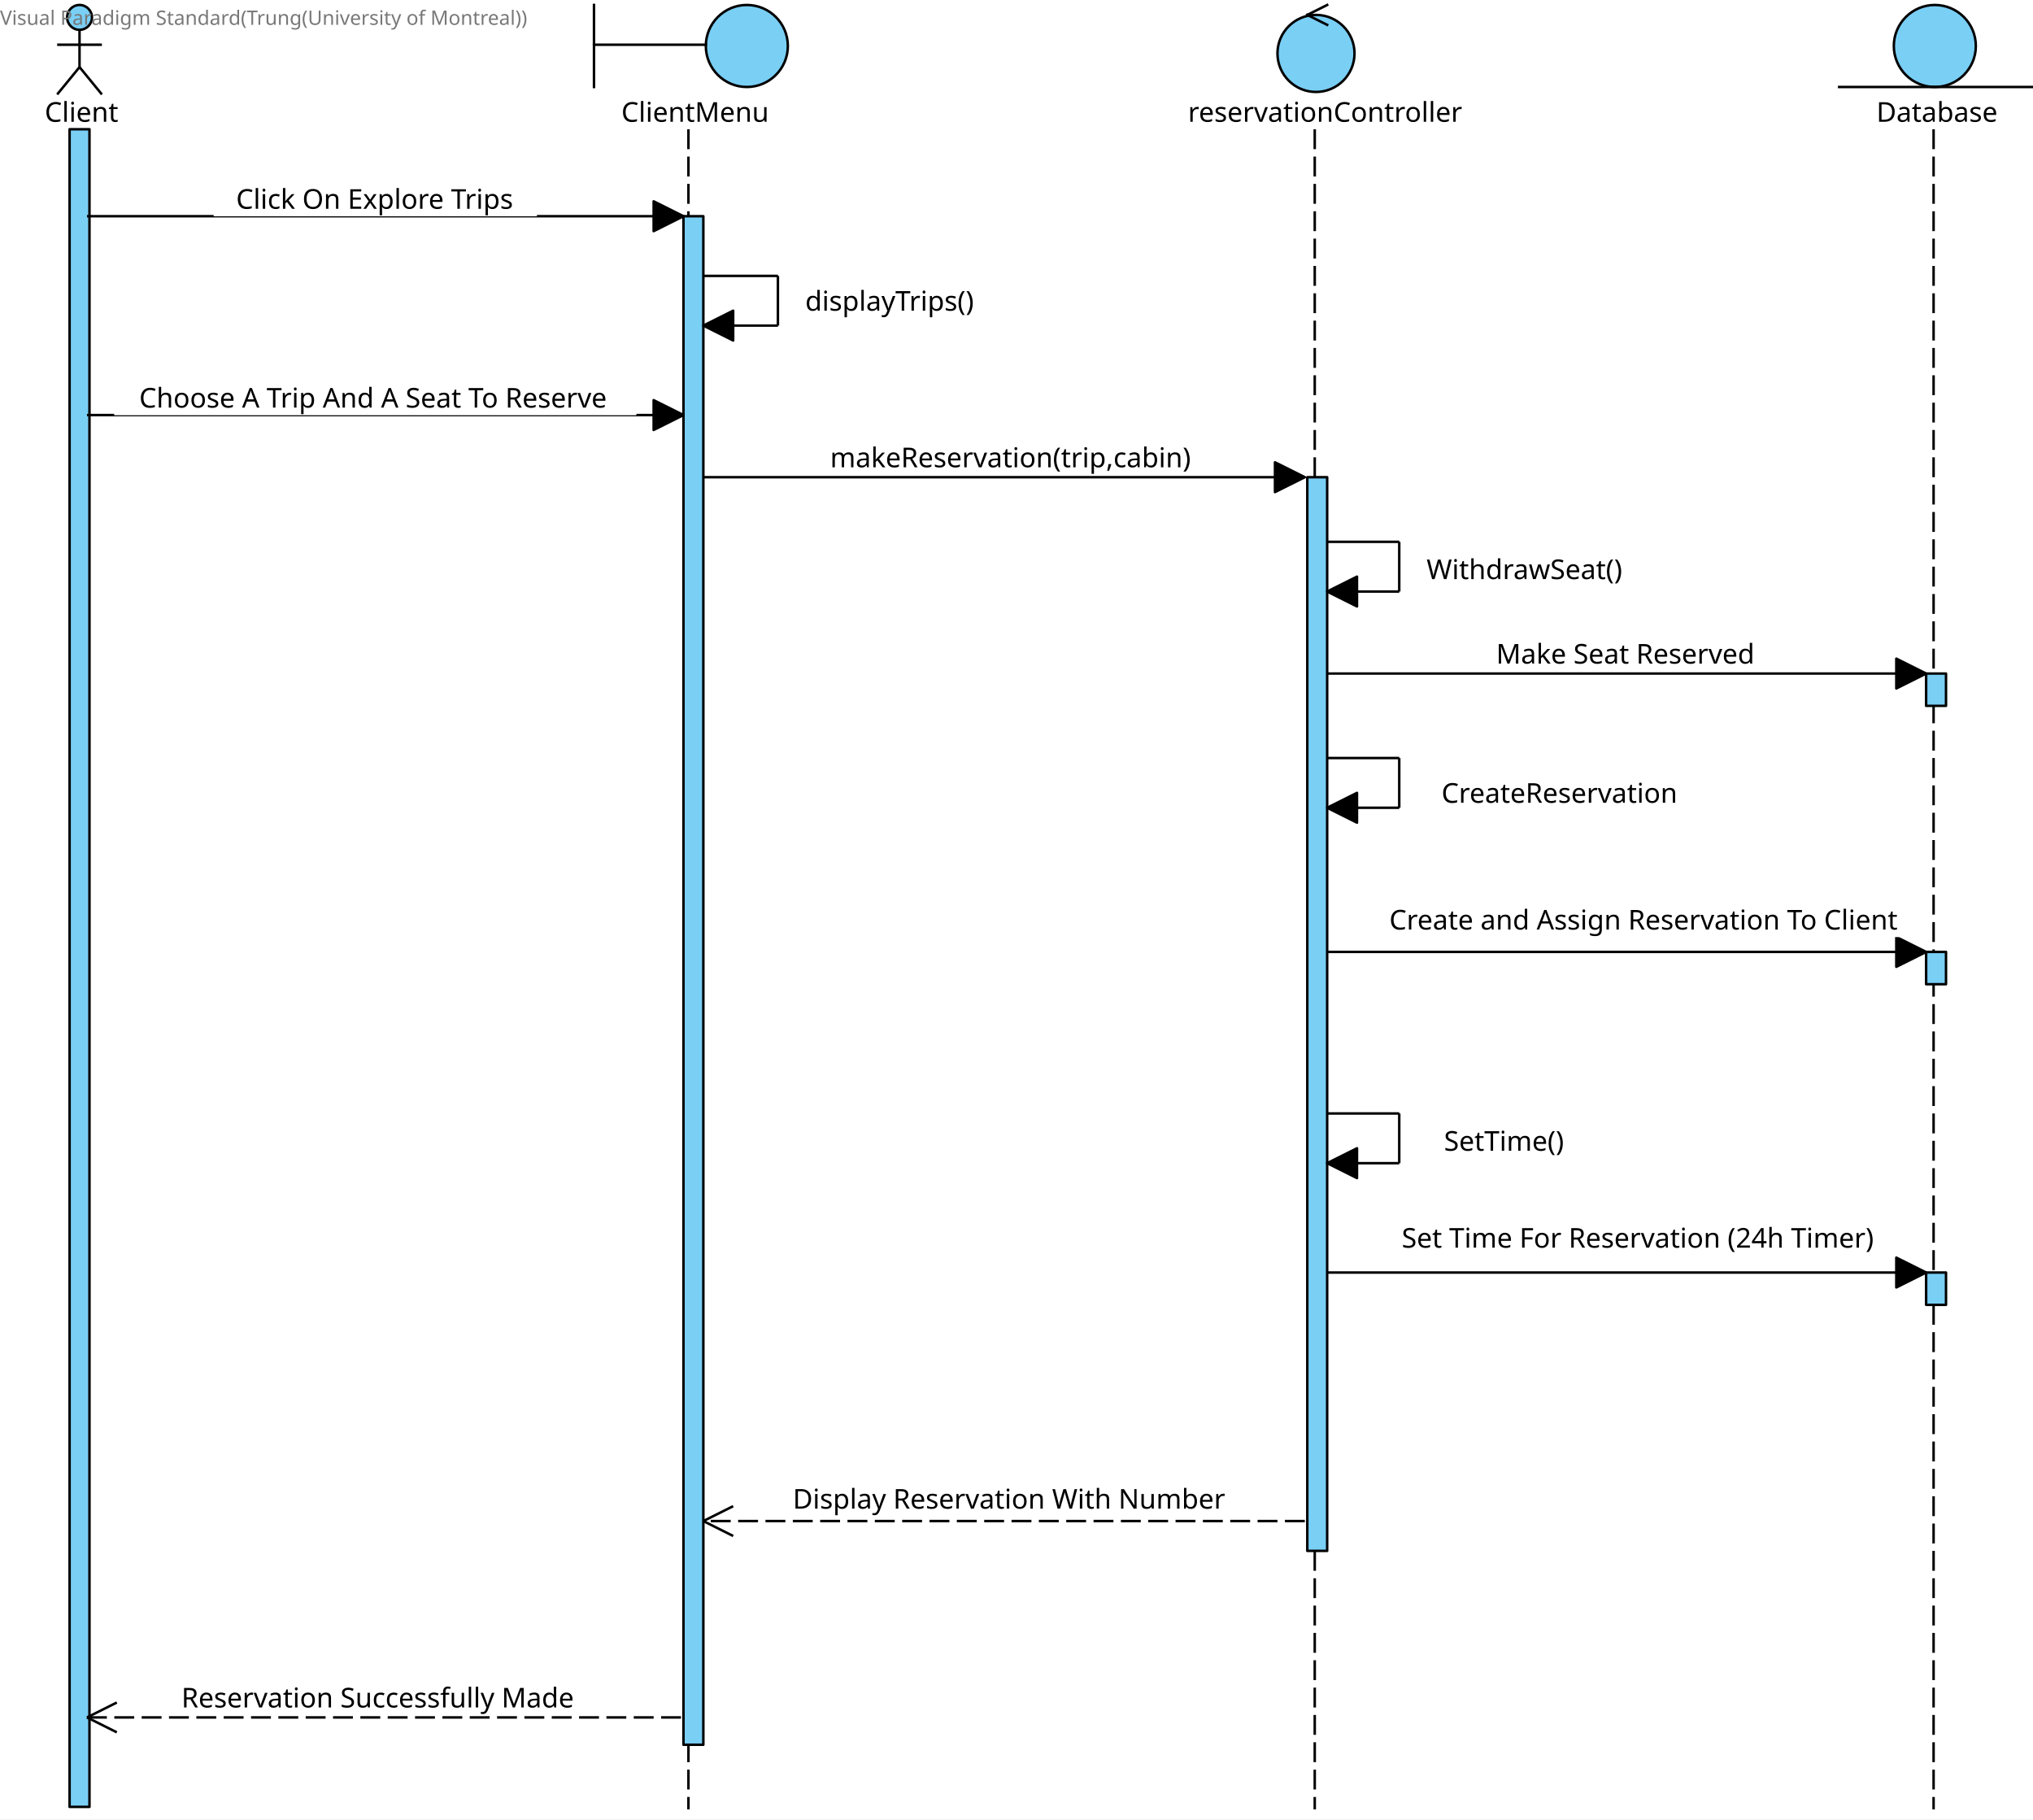
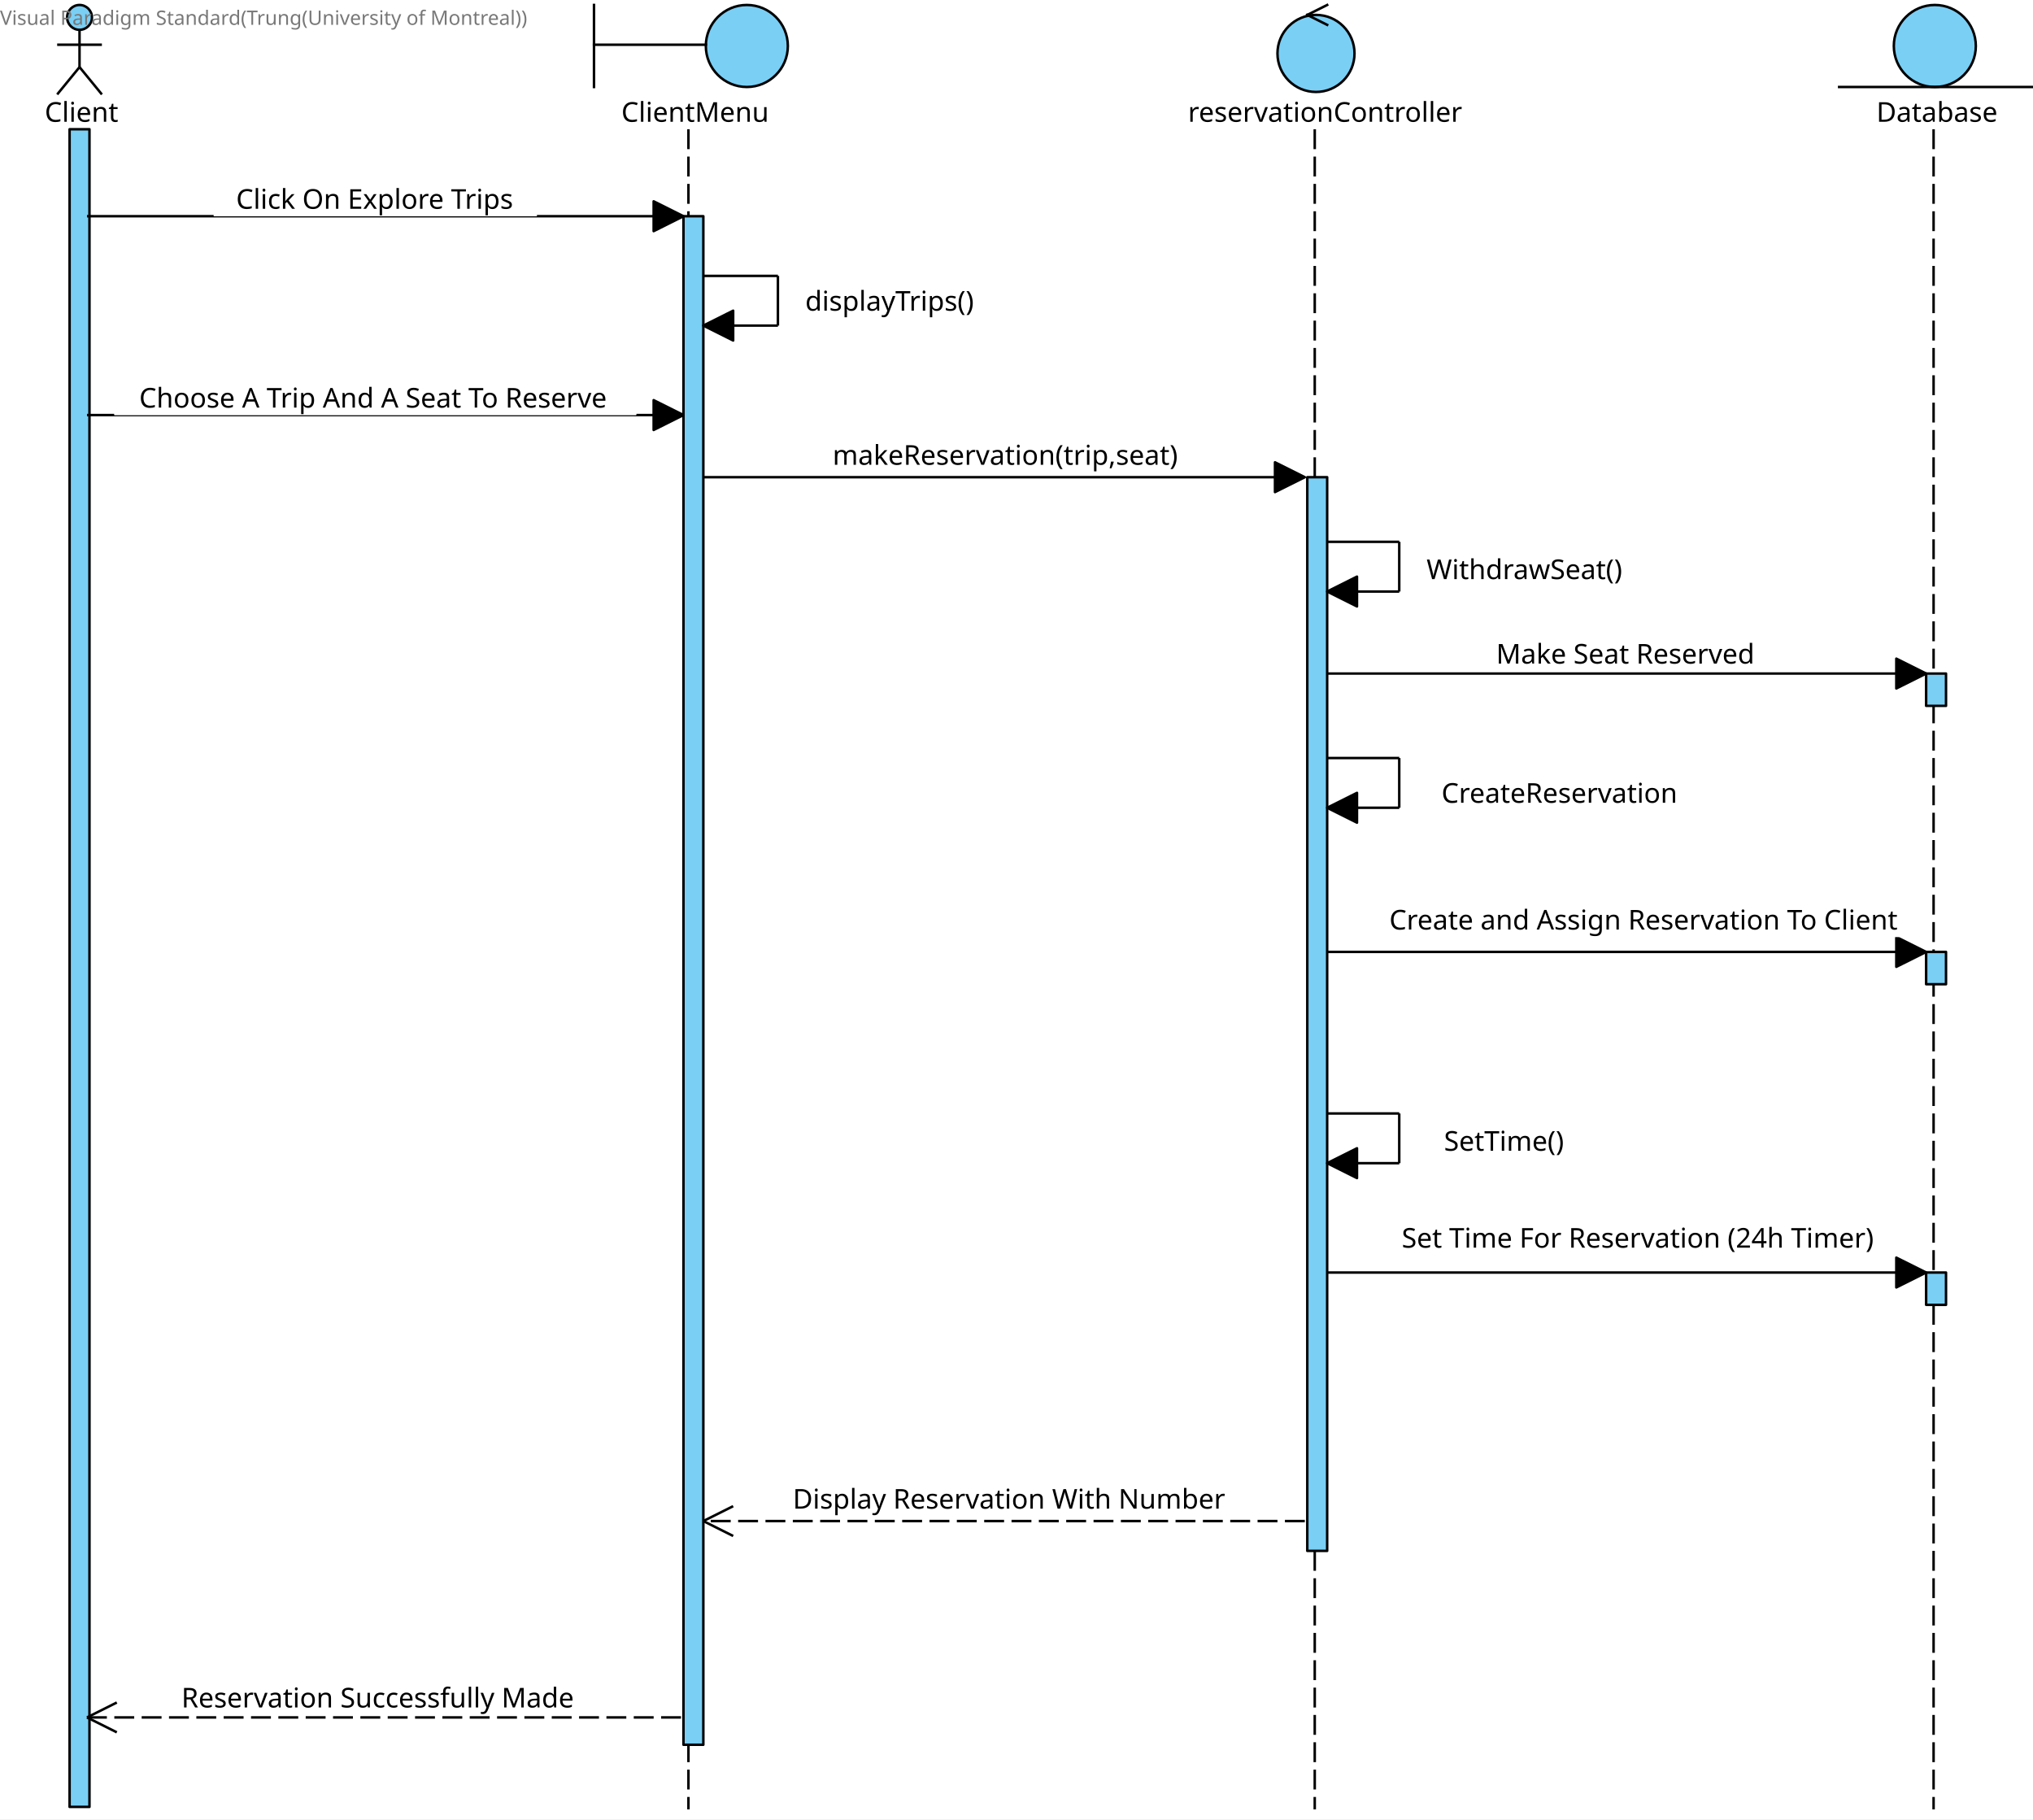
<svg xmlns="http://www.w3.org/2000/svg" fill-opacity="0" color-rendering="auto" color-interpolation="auto" text-rendering="auto" stroke="rgb(0,0,0)" stroke-linecap="square" width="818" stroke-miterlimit="10" shape-rendering="auto" stroke-opacity="0" fill="rgb(0,0,0)" stroke-dasharray="none" font-weight="normal" stroke-width="1" height="732" font-family="'Dialog'" font-style="normal" stroke-linejoin="miter" font-size="12px" stroke-dashoffset="0" image-rendering="auto">
  <defs id="genericDefs" />
  <g>
    <defs id="defs1">
      <clipPath clipPathUnits="userSpaceOnUse" id="clipPath1">
        <path d="M-7 -7 L71 -7 L71 737 L-7 737 L-7 -7 Z" />
      </clipPath>
      <clipPath clipPathUnits="userSpaceOnUse" id="clipPath2">
        <path d="M-7 -7 L87 -7 L87 737 L-7 737 L-7 -7 Z" />
      </clipPath>
      <clipPath clipPathUnits="userSpaceOnUse" id="clipPath3">
        <path d="M-7 -7 L81 -7 L81 737 L-7 737 L-7 -7 Z" />
      </clipPath>
      <clipPath clipPathUnits="userSpaceOnUse" id="clipPath4">
        <path d="M-7 -7 L19 -7 L19 626 L-7 626 L-7 -7 Z" />
      </clipPath>
      <clipPath clipPathUnits="userSpaceOnUse" id="clipPath5">
        <path d="M-7 -7 L19 -7 L19 443 L-7 443 L-7 -7 Z" />
      </clipPath>
      <clipPath clipPathUnits="userSpaceOnUse" id="clipPath6">
        <path d="M-7 -7 L19 -7 L19 24 L-7 24 L-7 -7 Z" />
      </clipPath>
      <clipPath clipPathUnits="userSpaceOnUse" id="clipPath7">
        <path d="M-49 -15 L98 -15 L98 30 L-49 30 L-49 -15 Z" />
      </clipPath>
      <clipPath clipPathUnits="userSpaceOnUse" id="clipPath8">
        <path d="M-66 -15 L132 -15 L132 30 L-66 30 L-66 -15 Z" />
      </clipPath>
      <clipPath clipPathUnits="userSpaceOnUse" id="clipPath9">
        <path d="M-112 -15 L224 -15 L224 30 L-112 30 L-112 -15 Z" />
      </clipPath>
      <clipPath clipPathUnits="userSpaceOnUse" id="clipPath10">
        <path d="M-57 -15 L114 -15 L114 30 L-57 30 L-57 -15 Z" />
      </clipPath>
      <clipPath clipPathUnits="userSpaceOnUse" id="clipPath11">
        <path d="M0 0 L334 0 L334 94 L0 94 L0 0 Z" />
      </clipPath>
      <clipPath clipPathUnits="userSpaceOnUse" id="clipPath12">
        <path d="M226 30 L226 45 L96 45 L96 30 ZM0 0 L0 94 L334 94 L334 86 L324 86 L324 71 L334 71 L334 0 L321 0 L321 10 L255 10 L255 0 L67 0 L67 10 L18 10 L18 0 Z" />
      </clipPath>
      <clipPath clipPathUnits="userSpaceOnUse" id="clipPath13">
        <path d="M0 0 L124 0 L124 114 L0 114 L0 0 Z" />
      </clipPath>
      <clipPath clipPathUnits="userSpaceOnUse" id="clipPath14">
-         <path d="M0 0 L0 87 L18 87 L18 102 L0 102 L0 114 L86 114 L86 111 L124 111 L124 63 L76 63 L76 48 L124 48 L124 0 Z" />
+         <path d="M0 0 L0 87 L18 87 L18 102 L0 102 L0 114 L87 114 L87 110 L124 110 L124 63 L76 63 L76 48 L124 48 L124 0 Z" />
      </clipPath>
      <clipPath clipPathUnits="userSpaceOnUse" id="clipPath15">
        <path d="M266 30 L266 45 L56 45 L56 30 ZM0 0 L0 94 L334 94 L334 6 L324 6 L324 0 Z" />
      </clipPath>
      <clipPath clipPathUnits="userSpaceOnUse" id="clipPath16">
        <path d="M0 0 L336 0 L336 94 L0 94 L0 0 Z" />
      </clipPath>
      <clipPath clipPathUnits="userSpaceOnUse" id="clipPath17">
-         <path d="M245 30 L245 45 L86 45 L86 30 ZM0 0 L0 6 L18 6 L18 21 L0 21 L0 94 L336 94 L336 90 L326 90 L326 75 L336 75 L336 0 Z" />
+         <path d="M241 29 L241 44 L87 44 L87 29 ZM0 0 L0 6 L18 6 L18 21 L0 21 L0 94 L336 94 L336 90 L326 90 L326 75 L336 75 L336 0 Z" />
      </clipPath>
      <clipPath clipPathUnits="userSpaceOnUse" id="clipPath18">
        <path d="M0 0 L123 0 L123 114 L0 114 L0 0 Z" />
      </clipPath>
      <clipPath clipPathUnits="userSpaceOnUse" id="clipPath19">
        <path d="M0 0 L0 114 L123 114 L123 98 L103 98 L103 83 L123 83 L123 64 L75 64 L75 49 L123 49 L123 0 Z" />
      </clipPath>
      <clipPath clipPathUnits="userSpaceOnUse" id="clipPath20">
        <path d="M0 0 L335 0 L335 94 L0 94 L0 0 Z" />
      </clipPath>
      <clipPath clipPathUnits="userSpaceOnUse" id="clipPath21">
        <path d="M226 30 L226 45 L103 45 L103 30 ZM0 0 L0 94 L81 94 L81 86 L193 86 L193 94 L335 94 L335 0 L172 0 L172 11 L75 11 L75 0 Z" />
      </clipPath>
      <clipPath clipPathUnits="userSpaceOnUse" id="clipPath22">
        <path d="M0 0 L0 114 L124 114 L124 103 L65 103 L65 88 L124 88 L124 64 L82 64 L82 49 L124 49 L124 0 Z" />
      </clipPath>
      <clipPath clipPathUnits="userSpaceOnUse" id="clipPath23">
        <path d="M272 23 L272 38 L65 38 L65 23 ZM0 0 L0 94 L335 94 L335 0 Z" />
      </clipPath>
      <clipPath clipPathUnits="userSpaceOnUse" id="clipPath24">
        <path d="M0 0 L337 0 L337 94 L0 94 L0 0 Z" />
      </clipPath>
      <clipPath clipPathUnits="userSpaceOnUse" id="clipPath25">
        <path d="M259 28 L259 43 L72 43 L72 28 ZM0 0 L0 94 L337 94 L337 0 Z" />
      </clipPath>
      <clipPath clipPathUnits="userSpaceOnUse" id="clipPath26">
        <path d="M248 30 L248 45 L74 45 L74 30 ZM0 0 L0 94 L334 94 L334 0 Z" />
      </clipPath>
      <clipPath clipPathUnits="userSpaceOnUse" id="clipPath27">
        <path d="M0 0 L0 114 L61 114 L61 102 L123 102 L123 66 L81 66 L81 51 L123 51 L123 10 L103 10 L103 0 Z" />
      </clipPath>
      <clipPath clipPathUnits="userSpaceOnUse" id="clipPath28">
        <path d="M281 24 L281 39 L61 39 L61 24 ZM0 0 L0 94 L335 94 L335 0 Z" />
      </clipPath>
      <clipPath clipPathUnits="userSpaceOnUse" id="clipPath29">
        <path d="M-220 -15 L440 -15 L440 30 L-220 30 L-220 -15 Z" />
      </clipPath>
      <clipPath clipPathUnits="userSpaceOnUse" id="clipPath30">
        <path d="M-174 -15 L348 -15 L348 30 L-174 30 L-174 -15 Z" />
      </clipPath>
      <clipPath clipPathUnits="userSpaceOnUse" id="clipPath31">
        <path d="M-187 -15 L374 -15 L374 30 L-187 30 L-187 -15 Z" />
      </clipPath>
      <clipPath clipPathUnits="userSpaceOnUse" id="clipPath32">
        <path d="M-207 -15 L414 -15 L414 30 L-207 30 L-207 -15 Z" />
      </clipPath>
      <clipPath clipPathUnits="userSpaceOnUse" id="clipPath33">
        <path d="M-70 -15 L140 -15 L140 30 L-70 30 L-70 -15 Z" />
      </clipPath>
      <clipPath clipPathUnits="userSpaceOnUse" id="clipPath34">
        <path d="M-123 -15 L246 -15 L246 30 L-123 30 L-123 -15 Z" />
      </clipPath>
      <clipPath clipPathUnits="userSpaceOnUse" id="clipPath35">
        <path d="M-97 -15 L194 -15 L194 30 L-97 30 L-97 -15 Z" />
      </clipPath>
      <clipPath clipPathUnits="userSpaceOnUse" id="clipPath36">
-         <path d="M-159 -15 L318 -15 L318 30 L-159 30 L-159 -15 Z" />
+         <path d="M-154 -15 L308 -15 L308 30 L-154 30 L-154 -15 Z" />
      </clipPath>
      <clipPath clipPathUnits="userSpaceOnUse" id="clipPath37">
        <path d="M-210 -15 L420 -15 L420 30 L-210 30 L-210 -15 Z" />
      </clipPath>
      <clipPath clipPathUnits="userSpaceOnUse" id="clipPath38">
        <path d="M-88 -15 L176 -15 L176 30 L-88 30 L-88 -15 Z" />
      </clipPath>
      <clipPath clipPathUnits="userSpaceOnUse" id="clipPath39">
        <path d="M-130 -15 L260 -15 L260 30 L-130 30 L-130 -15 Z" />
      </clipPath>
    </defs>
    <g fill="white" text-rendering="geometricPrecision" fill-opacity="1" stroke-opacity="1" stroke="white">
      <rect x="0" width="818" height="732" y="0" stroke="none" />
    </g>
    <g font-size="11px" transform="translate(2,2)" fill-opacity="1" fill="rgb(122,207,245)" text-rendering="geometricPrecision" image-rendering="optimizeQuality" font-family="sans-serif" stroke="rgb(122,207,245)" stroke-opacity="1">
      <circle r="5" clip-path="url(#clipPath1)" cx="30" cy="5" stroke="none" />
      <rect x="26" width="8" height="675" y="50" clip-path="url(#clipPath1)" stroke="none" />
    </g>
    <g stroke-linecap="butt" font-size="11px" transform="translate(2,2)" fill-opacity="1" fill="black" text-rendering="geometricPrecision" image-rendering="optimizeQuality" font-family="sans-serif" stroke-linejoin="round" stroke="black" stroke-opacity="1" stroke-miterlimit="0">
      <circle fill="none" r="5" clip-path="url(#clipPath1)" cx="30" cy="5" />
      <rect fill="none" x="26" width="8" height="675" y="50" clip-path="url(#clipPath1)" />
      <line y2="25" fill="none" x1="30" clip-path="url(#clipPath1)" x2="30" y1="10" />
      <line y2="36" fill="none" x1="30" clip-path="url(#clipPath1)" x2="21" y1="25" />
      <line y2="36" fill="none" x1="30" clip-path="url(#clipPath1)" x2="39" y1="25" />
      <line y2="16" fill="none" x1="21" clip-path="url(#clipPath1)" x2="39" y1="16" />
    </g>
    <g font-size="11px" transform="translate(240,2)" fill-opacity="1" fill="rgb(122,207,245)" text-rendering="geometricPrecision" image-rendering="optimizeQuality" font-family="sans-serif" stroke="rgb(122,207,245)" stroke-opacity="1">
      <circle r="16.5" clip-path="url(#clipPath2)" cx="60.5" cy="16.5" stroke="none" />
      <line clip-path="url(#clipPath2)" fill="none" x1="-1" x2="-1" y1="0" y2="33" stroke="black" />
      <line clip-path="url(#clipPath2)" fill="none" x1="-1" x2="44" y1="16" y2="16" stroke="black" />
      <circle fill="none" r="16.5" clip-path="url(#clipPath2)" cx="60.5" cy="16.5" stroke="black" />
    </g>
    <g fill-opacity="1" text-rendering="geometricPrecision" stroke="black" stroke-linecap="butt" transform="translate(240,2)" stroke-miterlimit="0" stroke-opacity="1" fill="black" stroke-dasharray="8,3" font-family="sans-serif" stroke-linejoin="bevel" font-size="11px" image-rendering="optimizeQuality">
      <line y2="726" fill="none" x1="37" clip-path="url(#clipPath2)" x2="37" y1="50" />
    </g>
    <g font-size="11px" transform="translate(495,2)" fill-opacity="1" fill="rgb(122,207,245)" text-rendering="geometricPrecision" image-rendering="optimizeQuality" font-family="sans-serif" stroke="rgb(122,207,245)" stroke-opacity="1">
      <circle r="15.5" clip-path="url(#clipPath3)" cx="34.5" cy="19.5" stroke="none" />
      <circle fill="none" r="15.5" clip-path="url(#clipPath3)" cx="34.5" cy="19.5" stroke="black" />
      <line clip-path="url(#clipPath3)" fill="none" x1="31" x2="39" y1="4" y2="0" stroke="black" />
      <line clip-path="url(#clipPath3)" fill="none" x1="31" x2="39" y1="4" y2="8" stroke="black" />
    </g>
    <g fill-opacity="1" text-rendering="geometricPrecision" stroke="black" stroke-linecap="butt" transform="translate(495,2)" stroke-miterlimit="0" stroke-opacity="1" fill="black" stroke-dasharray="8,3" font-family="sans-serif" stroke-linejoin="bevel" font-size="11px" image-rendering="optimizeQuality">
      <line y2="726" fill="none" x1="34" clip-path="url(#clipPath3)" x2="34" y1="50" />
    </g>
    <g font-size="11px" transform="translate(744,2)" fill-opacity="1" fill="rgb(122,207,245)" text-rendering="geometricPrecision" image-rendering="optimizeQuality" font-family="sans-serif" stroke="rgb(122,207,245)" stroke-opacity="1">
      <circle r="16.5" clip-path="url(#clipPath3)" cx="34.5" cy="16.5" stroke="none" />
      <circle fill="none" r="16.5" clip-path="url(#clipPath3)" cx="34.5" cy="16.5" stroke="black" />
      <line clip-path="url(#clipPath3)" fill="none" x1="-4" x2="74" y1="33" y2="33" stroke="black" />
    </g>
    <g fill-opacity="1" text-rendering="geometricPrecision" stroke="black" stroke-linecap="butt" transform="translate(744,2)" stroke-miterlimit="0" stroke-opacity="1" fill="black" stroke-dasharray="8,3" font-family="sans-serif" stroke-linejoin="bevel" font-size="11px" image-rendering="optimizeQuality">
      <line y2="726" fill="none" x1="34" clip-path="url(#clipPath3)" x2="34" y1="50" />
    </g>
    <g font-size="11px" transform="translate(275,87)" fill-opacity="1" fill="rgb(122,207,245)" text-rendering="geometricPrecision" image-rendering="optimizeQuality" font-family="sans-serif" stroke="rgb(122,207,245)" stroke-opacity="1">
      <rect x="0" width="8" height="615" y="0" clip-path="url(#clipPath4)" stroke="none" />
    </g>
    <g stroke-linecap="butt" font-size="11px" transform="translate(275,87)" fill-opacity="1" fill="black" text-rendering="geometricPrecision" image-rendering="optimizeQuality" font-family="sans-serif" stroke-linejoin="round" stroke="black" stroke-opacity="1" stroke-miterlimit="0">
      <rect fill="none" x="0" width="8" height="615" y="0" clip-path="url(#clipPath4)" />
    </g>
    <g font-size="11px" transform="translate(526,192)" fill-opacity="1" fill="rgb(122,207,245)" text-rendering="geometricPrecision" image-rendering="optimizeQuality" font-family="sans-serif" stroke="rgb(122,207,245)" stroke-opacity="1">
      <rect x="0" width="8" height="432" y="0" clip-path="url(#clipPath5)" stroke="none" />
    </g>
    <g stroke-linecap="butt" font-size="11px" transform="translate(526,192)" fill-opacity="1" fill="black" text-rendering="geometricPrecision" image-rendering="optimizeQuality" font-family="sans-serif" stroke-linejoin="round" stroke="black" stroke-opacity="1" stroke-miterlimit="0">
      <rect fill="none" x="0" width="8" height="432" y="0" clip-path="url(#clipPath5)" />
    </g>
    <g font-size="11px" transform="translate(775,271)" fill-opacity="1" fill="rgb(122,207,245)" text-rendering="geometricPrecision" image-rendering="optimizeQuality" font-family="sans-serif" stroke="rgb(122,207,245)" stroke-opacity="1">
      <rect x="0" width="8" height="13" y="0" clip-path="url(#clipPath6)" stroke="none" />
    </g>
    <g stroke-linecap="butt" font-size="11px" transform="translate(775,271)" fill-opacity="1" fill="black" text-rendering="geometricPrecision" image-rendering="optimizeQuality" font-family="sans-serif" stroke-linejoin="round" stroke="black" stroke-opacity="1" stroke-miterlimit="0">
      <rect fill="none" x="0" width="8" height="13" y="0" clip-path="url(#clipPath6)" />
    </g>
    <g font-size="11px" transform="translate(775,512)" fill-opacity="1" fill="rgb(122,207,245)" text-rendering="geometricPrecision" image-rendering="optimizeQuality" font-family="sans-serif" stroke="rgb(122,207,245)" stroke-opacity="1">
      <rect x="0" width="8" height="13" y="0" clip-path="url(#clipPath6)" stroke="none" />
    </g>
    <g stroke-linecap="butt" font-size="11px" transform="translate(775,512)" fill-opacity="1" fill="black" text-rendering="geometricPrecision" image-rendering="optimizeQuality" font-family="sans-serif" stroke-linejoin="round" stroke="black" stroke-opacity="1" stroke-miterlimit="0">
      <rect fill="none" x="0" width="8" height="13" y="0" clip-path="url(#clipPath6)" />
    </g>
    <g font-size="11px" transform="translate(775,383)" fill-opacity="1" fill="rgb(122,207,245)" text-rendering="geometricPrecision" image-rendering="optimizeQuality" font-family="sans-serif" stroke="rgb(122,207,245)" stroke-opacity="1">
      <rect x="0" width="8" height="13" y="0" clip-path="url(#clipPath6)" stroke="none" />
    </g>
    <g stroke-linecap="butt" font-size="11px" transform="translate(775,383)" fill-opacity="1" fill="black" text-rendering="geometricPrecision" image-rendering="optimizeQuality" font-family="sans-serif" stroke-linejoin="round" stroke="black" stroke-opacity="1" stroke-miterlimit="0">
      <rect fill="none" x="0" width="8" height="13" y="0" clip-path="url(#clipPath6)" />
    </g>
    <g font-size="11px" transform="translate(8,37)" fill-opacity="1" fill="black" text-rendering="geometricPrecision" image-rendering="optimizeQuality" font-family="sans-serif" stroke="black" stroke-opacity="1">
      <text x="10" xml:space="preserve" y="12" clip-path="url(#clipPath7)" stroke="none">Client</text>
    </g>
    <g font-size="11px" transform="translate(245,37)" fill-opacity="1" fill="black" text-rendering="geometricPrecision" image-rendering="optimizeQuality" font-family="sans-serif" stroke="black" stroke-opacity="1">
      <text x="5" xml:space="preserve" y="12" clip-path="url(#clipPath8)" stroke="none">ClientMenu</text>
    </g>
    <g font-size="11px" transform="translate(474,37)" fill-opacity="1" fill="black" text-rendering="geometricPrecision" image-rendering="optimizeQuality" font-family="sans-serif" stroke="black" stroke-opacity="1">
      <text x="4" xml:space="preserve" y="12" clip-path="url(#clipPath9)" stroke="none">reservationController</text>
    </g>
    <g font-size="11px" transform="translate(751,37)" fill-opacity="1" fill="black" text-rendering="geometricPrecision" image-rendering="optimizeQuality" font-family="sans-serif" stroke="black" stroke-opacity="1">
      <text x="4" xml:space="preserve" y="12" clip-path="url(#clipPath10)" stroke="none">Database</text>
    </g>
    <g stroke-linecap="butt" font-size="11px" transform="translate(-10,42)" fill-opacity="1" fill="black" text-rendering="geometricPrecision" image-rendering="optimizeQuality" font-family="sans-serif" stroke-linejoin="round" stroke="black" stroke-opacity="1">
      <line y2="45" fill="none" x1="45" clip-path="url(#clipPath12)" x2="285" y1="45" />
      <polygon points=" 285 45 273 39 273 51" clip-path="url(#clipPath12)" stroke="none" />
      <polygon fill="none" points=" 285 45 273 39 273 51" clip-path="url(#clipPath12)" />
    </g>
    <g stroke-linecap="butt" font-size="11px" transform="translate(238,65)" fill-opacity="1" fill="black" text-rendering="geometricPrecision" image-rendering="optimizeQuality" font-family="sans-serif" stroke-linejoin="round" stroke="black" stroke-opacity="1">
      <line y2="46" fill="none" x1="45" clip-path="url(#clipPath14)" x2="75" y1="46" />
      <line y2="66" fill="none" x1="75" clip-path="url(#clipPath14)" x2="75" y1="46" />
      <line y2="66" fill="none" x1="75" clip-path="url(#clipPath14)" x2="45" y1="66" />
      <polygon points=" 45 66 57 72 57 60" clip-path="url(#clipPath14)" stroke="none" />
      <polygon fill="none" points=" 45 66 57 72 57 60" clip-path="url(#clipPath14)" />
    </g>
    <g stroke-linecap="butt" font-size="11px" transform="translate(-10,122)" fill-opacity="1" fill="black" text-rendering="geometricPrecision" image-rendering="optimizeQuality" font-family="sans-serif" stroke-linejoin="round" stroke="black" stroke-opacity="1">
      <line y2="45" fill="none" x1="45" clip-path="url(#clipPath15)" x2="285" y1="45" />
      <polygon points=" 285 45 273 39 273 51" clip-path="url(#clipPath15)" stroke="none" />
      <polygon fill="none" points=" 285 45 273 39 273 51" clip-path="url(#clipPath15)" />
    </g>
    <g stroke-linecap="butt" font-size="11px" transform="translate(238,146)" fill-opacity="1" fill="black" text-rendering="geometricPrecision" image-rendering="optimizeQuality" font-family="sans-serif" stroke-linejoin="round" stroke="black" stroke-opacity="1">
      <line y2="46" fill="none" x1="45" clip-path="url(#clipPath17)" x2="287" y1="46" />
      <polygon points=" 287 46 275 40 275 52" clip-path="url(#clipPath17)" stroke="none" />
      <polygon fill="none" points=" 287 46 275 40 275 52" clip-path="url(#clipPath17)" />
    </g>
    <g stroke-linecap="butt" font-size="11px" transform="translate(489,172)" fill-opacity="1" fill="black" text-rendering="geometricPrecision" image-rendering="optimizeQuality" font-family="sans-serif" stroke-linejoin="round" stroke="black" stroke-opacity="1">
      <line y2="46" fill="none" x1="45" clip-path="url(#clipPath19)" x2="74" y1="46" />
      <line y2="66" fill="none" x1="74" clip-path="url(#clipPath19)" x2="74" y1="46" />
      <line y2="66" fill="none" x1="74" clip-path="url(#clipPath19)" x2="45" y1="66" />
      <polygon points=" 45 66 57 72 57 60" clip-path="url(#clipPath19)" stroke="none" />
      <polygon fill="none" points=" 45 66 57 72 57 60" clip-path="url(#clipPath19)" />
    </g>
    <g stroke-linecap="butt" font-size="11px" transform="translate(489,225)" fill-opacity="1" fill="black" text-rendering="geometricPrecision" image-rendering="optimizeQuality" font-family="sans-serif" stroke-linejoin="round" stroke="black" stroke-opacity="1">
      <line y2="46" fill="none" x1="45" clip-path="url(#clipPath21)" x2="286" y1="46" />
      <polygon points=" 286 46 274 40 274 52" clip-path="url(#clipPath21)" stroke="none" />
      <polygon fill="none" points=" 286 46 274 40 274 52" clip-path="url(#clipPath21)" />
    </g>
    <g stroke-linecap="butt" font-size="11px" transform="translate(489,402)" fill-opacity="1" fill="black" text-rendering="geometricPrecision" image-rendering="optimizeQuality" font-family="sans-serif" stroke-linejoin="round" stroke="black" stroke-opacity="1">
      <line y2="46" fill="none" x1="45" clip-path="url(#clipPath22)" x2="74" y1="46" />
      <line y2="66" fill="none" x1="74" clip-path="url(#clipPath22)" x2="74" y1="46" />
      <line y2="66" fill="none" x1="74" clip-path="url(#clipPath22)" x2="45" y1="66" />
      <polygon points=" 45 66 57 72 57 60" clip-path="url(#clipPath22)" stroke="none" />
      <polygon fill="none" points=" 45 66 57 72 57 60" clip-path="url(#clipPath22)" />
    </g>
    <g stroke-linecap="butt" font-size="11px" transform="translate(489,467)" fill-opacity="1" fill="black" text-rendering="geometricPrecision" image-rendering="optimizeQuality" font-family="sans-serif" stroke-linejoin="round" stroke="black" stroke-opacity="1">
      <line y2="45" fill="none" x1="45" clip-path="url(#clipPath23)" x2="286" y1="45" />
      <polygon points=" 286 45 274 39 274 51" clip-path="url(#clipPath23)" stroke="none" />
      <polygon fill="none" points=" 286 45 274 39 274 51" clip-path="url(#clipPath23)" />
    </g>
    <g fill-opacity="1" text-rendering="geometricPrecision" stroke="black" stroke-linecap="butt" transform="translate(237,567)" stroke-miterlimit="0" stroke-opacity="1" fill="black" stroke-dasharray="8,3" font-family="sans-serif" stroke-linejoin="round" font-size="11px" image-rendering="optimizeQuality">
      <line y2="45" fill="none" x1="288" clip-path="url(#clipPath25)" x2="46" y1="45" />
      <line clip-path="url(#clipPath25)" fill="none" x1="46" x2="58" y1="45" y2="51" stroke-dasharray="none" stroke-miterlimit="10" />
      <line clip-path="url(#clipPath25)" fill="none" x1="46" x2="58" y1="45" y2="39" stroke-dasharray="none" stroke-miterlimit="10" />
    </g>
    <g fill-opacity="1" text-rendering="geometricPrecision" stroke="black" stroke-linecap="butt" transform="translate(-10,645)" stroke-miterlimit="0" stroke-opacity="1" fill="black" stroke-dasharray="8,3" font-family="sans-serif" stroke-linejoin="round" font-size="11px" image-rendering="optimizeQuality">
      <line y2="46" fill="none" x1="284" clip-path="url(#clipPath26)" x2="45" y1="46" />
      <line clip-path="url(#clipPath26)" fill="none" x1="45" x2="57" y1="46" y2="52" stroke-dasharray="none" stroke-miterlimit="10" />
      <line clip-path="url(#clipPath26)" fill="none" x1="45" x2="57" y1="46" y2="40" stroke-dasharray="none" stroke-miterlimit="10" />
    </g>
    <g stroke-linecap="butt" font-size="11px" transform="translate(489,260)" fill-opacity="1" fill="black" text-rendering="geometricPrecision" image-rendering="optimizeQuality" font-family="sans-serif" stroke-linejoin="round" stroke="black" stroke-opacity="1">
      <line y2="45" fill="none" x1="45" clip-path="url(#clipPath27)" x2="74" y1="45" />
      <line y2="65" fill="none" x1="74" clip-path="url(#clipPath27)" x2="74" y1="45" />
      <line y2="65" fill="none" x1="74" clip-path="url(#clipPath27)" x2="45" y1="65" />
      <polygon points=" 45 65 57 71 57 59" clip-path="url(#clipPath27)" stroke="none" />
      <polygon fill="none" points=" 45 65 57 71 57 59" clip-path="url(#clipPath27)" />
    </g>
    <g stroke-linecap="butt" font-size="11px" transform="translate(489,338)" fill-opacity="1" fill="black" text-rendering="geometricPrecision" image-rendering="optimizeQuality" font-family="sans-serif" stroke-linejoin="round" stroke="black" stroke-opacity="1">
      <line y2="45" fill="none" x1="45" clip-path="url(#clipPath28)" x2="286" y1="45" />
      <polygon points=" 286 45 274 39 274 51" clip-path="url(#clipPath28)" stroke="none" />
      <polygon fill="none" points=" 286 45 274 39 274 51" clip-path="url(#clipPath28)" />
    </g>
    <g font-size="11px" transform="translate(550,362)" fill-opacity="1" fill="white" text-rendering="geometricPrecision" image-rendering="optimizeQuality" font-family="sans-serif" stroke="white" stroke-opacity="1">
      <rect x="0" width="220" height="15" y="0" clip-path="url(#clipPath29)" stroke="none" />
      <text fill="black" x="9" xml:space="preserve" y="12" clip-path="url(#clipPath29)" stroke="none">Create and Assign Reservation To Client</text>
    </g>
    <g font-size="11px" transform="translate(570,311)" fill-opacity="1" fill="white" text-rendering="geometricPrecision" image-rendering="optimizeQuality" font-family="sans-serif" stroke="white" stroke-opacity="1">
      <rect x="0" width="112" height="15" y="0" clip-path="url(#clipPath9)" stroke="none" />
      <text fill="black" x="10" xml:space="preserve" y="12" clip-path="url(#clipPath9)" stroke="none">CreateReservation</text>
    </g>
    <g font-size="11px" transform="translate(64,675)" fill-opacity="1" fill="white" text-rendering="geometricPrecision" image-rendering="optimizeQuality" font-family="sans-serif" stroke="white" stroke-opacity="1">
      <rect x="0" width="174" height="15" y="0" clip-path="url(#clipPath30)" stroke="none" />
      <text fill="black" x="9" xml:space="preserve" y="12" clip-path="url(#clipPath30)" stroke="none">Reservation Successfully Made</text>
    </g>
    <g font-size="11px" transform="translate(309,595)" fill-opacity="1" fill="white" text-rendering="geometricPrecision" image-rendering="optimizeQuality" font-family="sans-serif" stroke="white" stroke-opacity="1">
      <rect x="0" width="187" height="15" y="0" clip-path="url(#clipPath31)" stroke="none" />
      <text fill="black" x="10" xml:space="preserve" y="12" clip-path="url(#clipPath31)" stroke="none">Display Reservation With Number</text>
    </g>
    <g font-size="11px" transform="translate(554,490)" fill-opacity="1" fill="white" text-rendering="geometricPrecision" image-rendering="optimizeQuality" font-family="sans-serif" stroke="white" stroke-opacity="1">
      <rect x="0" width="207" height="15" y="0" clip-path="url(#clipPath32)" stroke="none" />
      <text fill="black" x="10" xml:space="preserve" y="12" clip-path="url(#clipPath32)" stroke="none">Set Time For Reservation (24h Timer)</text>
    </g>
    <g font-size="11px" transform="translate(571,451)" fill-opacity="1" fill="white" text-rendering="geometricPrecision" image-rendering="optimizeQuality" font-family="sans-serif" stroke="white" stroke-opacity="1">
      <rect x="0" width="70" height="15" y="0" clip-path="url(#clipPath33)" stroke="none" />
      <text fill="black" x="10" xml:space="preserve" y="12" clip-path="url(#clipPath33)" stroke="none">SetTime()</text>
    </g>
    <g font-size="11px" transform="translate(592,255)" fill-opacity="1" fill="white" text-rendering="geometricPrecision" image-rendering="optimizeQuality" font-family="sans-serif" stroke="white" stroke-opacity="1">
      <rect x="0" width="123" height="15" y="0" clip-path="url(#clipPath34)" stroke="none" />
      <text fill="black" x="10" xml:space="preserve" y="12" clip-path="url(#clipPath34)" stroke="none">Make Seat Reserved</text>
    </g>
    <g font-size="11px" transform="translate(564,221)" fill-opacity="1" fill="white" text-rendering="geometricPrecision" image-rendering="optimizeQuality" font-family="sans-serif" stroke="white" stroke-opacity="1">
      <rect x="0" width="97" height="15" y="0" clip-path="url(#clipPath35)" stroke="none" />
      <text fill="black" x="10" xml:space="preserve" y="12" clip-path="url(#clipPath35)" stroke="none">WithdrawSeat()</text>
    </g>
-     <g font-size="11px" transform="translate(324,176)" fill-opacity="1" fill="white" text-rendering="geometricPrecision" image-rendering="optimizeQuality" font-family="sans-serif" stroke="white" stroke-opacity="1">
-       <rect x="0" width="159" height="15" y="0" clip-path="url(#clipPath36)" stroke="none" />
-       <text fill="black" x="10" xml:space="preserve" y="12" clip-path="url(#clipPath36)" stroke="none">makeReservation(trip,cabin)</text>
+     <g font-size="11px" transform="translate(325,175)" fill-opacity="1" fill="white" text-rendering="geometricPrecision" image-rendering="optimizeQuality" font-family="sans-serif" stroke="white" stroke-opacity="1">
+       <rect x="0" width="154" height="15" y="0" clip-path="url(#clipPath36)" stroke="none" />
+       <text fill="black" x="10" xml:space="preserve" y="12" clip-path="url(#clipPath36)" stroke="none">makeReservation(trip,seat)</text>
    </g>
    <g font-size="11px" transform="translate(46,152)" fill-opacity="1" fill="white" text-rendering="geometricPrecision" image-rendering="optimizeQuality" font-family="sans-serif" stroke="white" stroke-opacity="1">
      <rect x="0" width="210" height="15" y="0" clip-path="url(#clipPath37)" stroke="none" />
      <text fill="black" x="10" xml:space="preserve" y="12" clip-path="url(#clipPath37)" stroke="none">Choose A Trip And A Seat To Reserve</text>
    </g>
    <g font-size="11px" transform="translate(314,113)" fill-opacity="1" fill="white" text-rendering="geometricPrecision" image-rendering="optimizeQuality" font-family="sans-serif" stroke="white" stroke-opacity="1">
      <rect x="0" width="88" height="15" y="0" clip-path="url(#clipPath38)" stroke="none" />
      <text fill="black" x="10" xml:space="preserve" y="12" clip-path="url(#clipPath38)" stroke="none">displayTrips()</text>
    </g>
    <g font-size="11px" transform="translate(86,72)" fill-opacity="1" fill="white" text-rendering="geometricPrecision" image-rendering="optimizeQuality" font-family="sans-serif" stroke="white" stroke-opacity="1">
      <rect x="0" width="130" height="15" y="0" clip-path="url(#clipPath39)" stroke="none" />
      <text fill="black" x="9" xml:space="preserve" y="12" clip-path="url(#clipPath39)" stroke="none">Click On Explore Trips</text>
    </g>
    <g font-size="8px" fill-opacity="1" fill="rgb(120,120,120)" text-rendering="geometricPrecision" image-rendering="optimizeQuality" stroke="rgb(120,120,120)" stroke-opacity="1">
      <text x="0" xml:space="preserve" y="10" stroke="none">Visual Paradigm Standard(Trung(University of Montreal))</text>
    </g>
  </g>
</svg>
